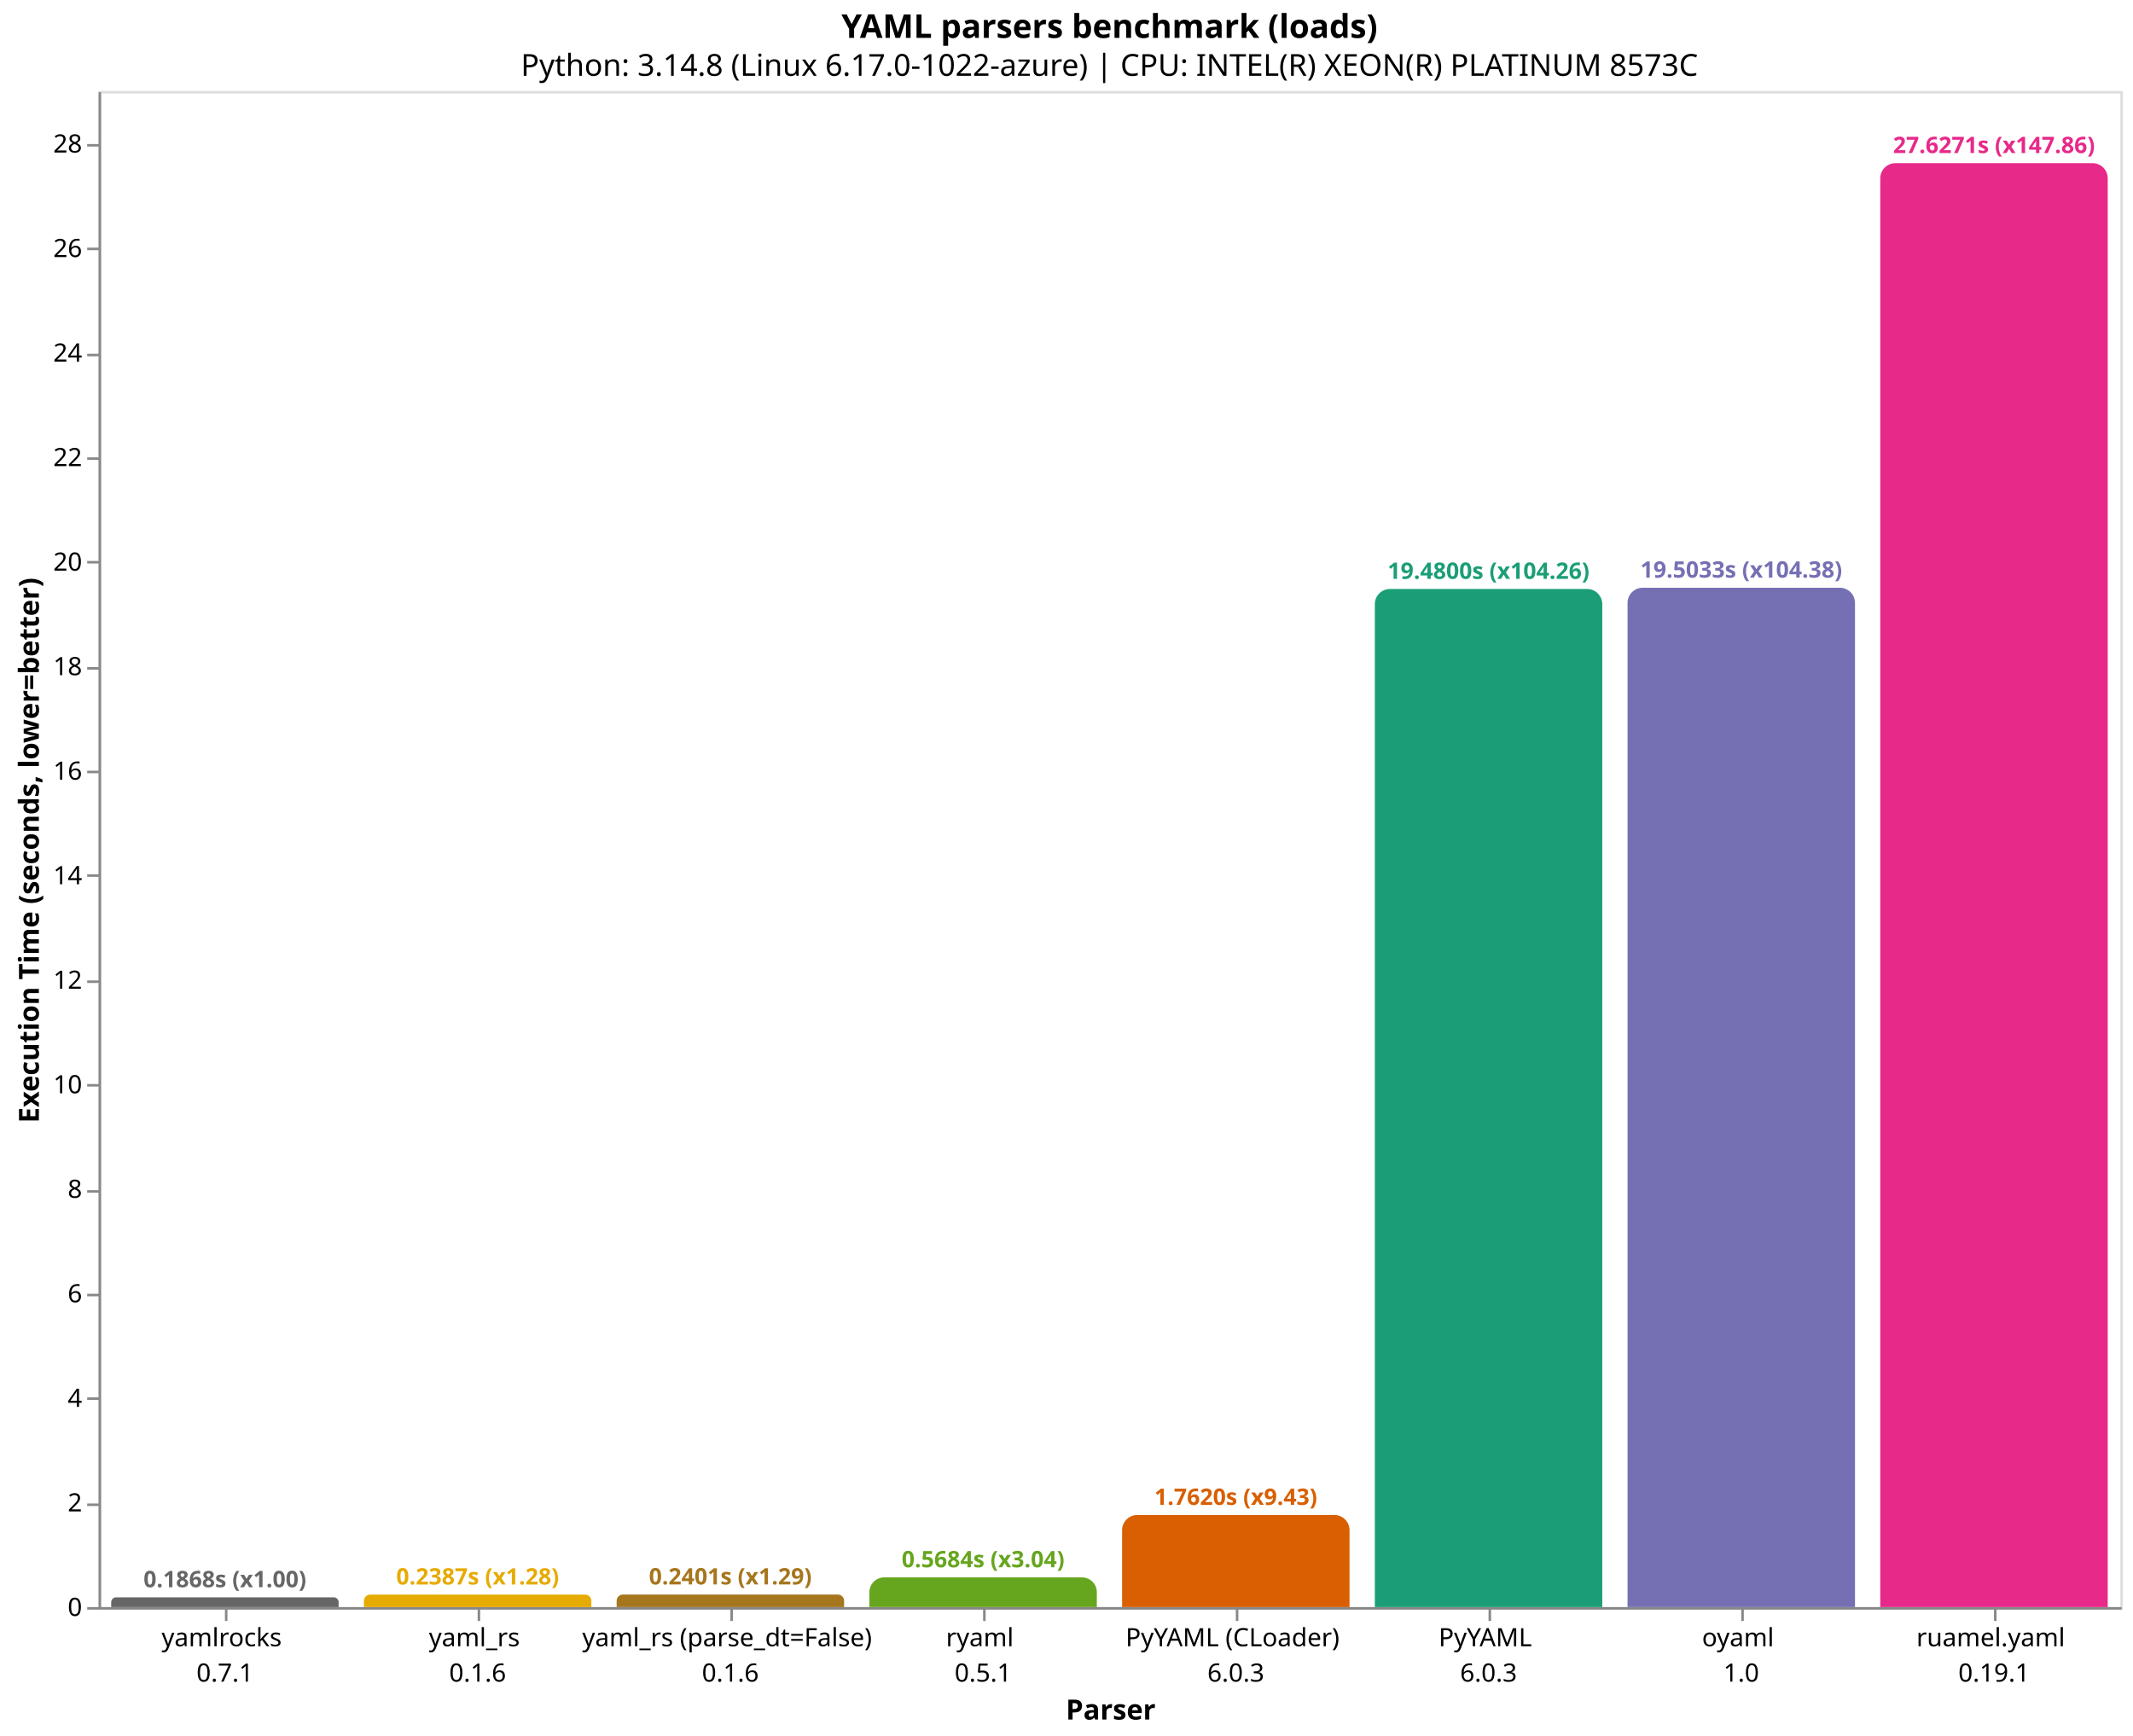
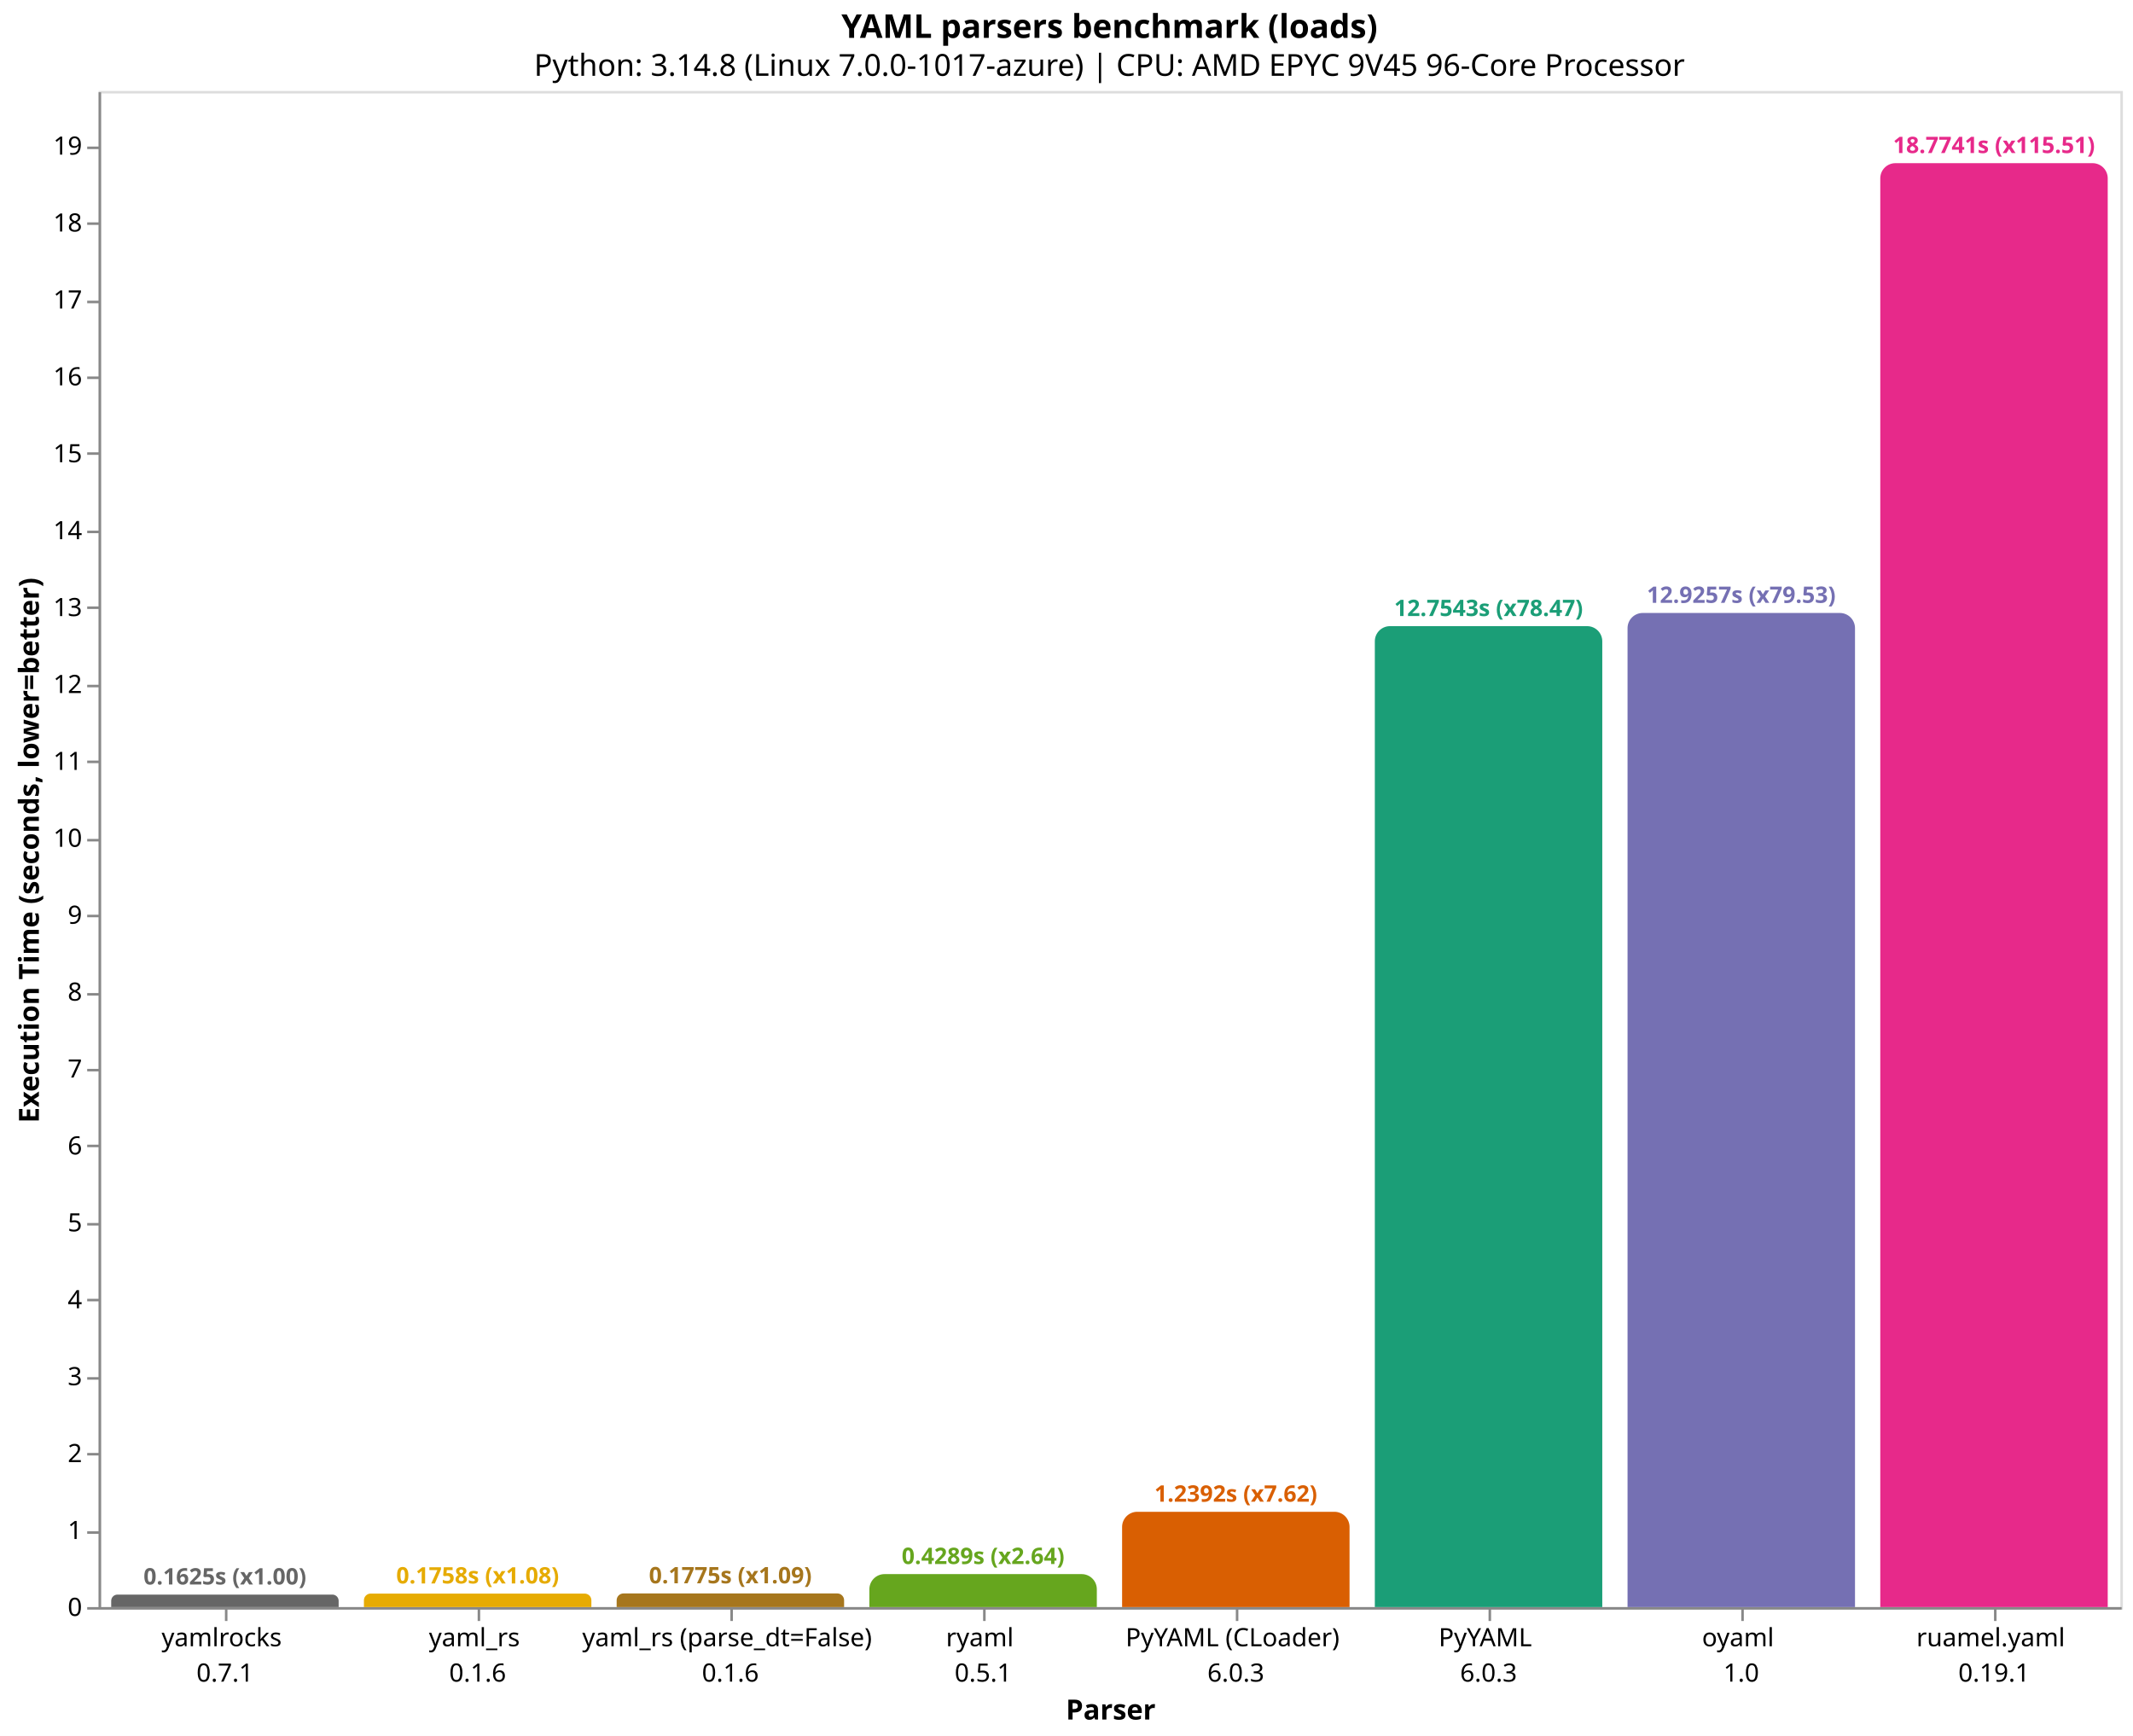
<svg xmlns="http://www.w3.org/2000/svg" version="1.1" class="marks" width="844" height="687" viewBox="0 0 844 687">
  <rect width="844" height="687" fill="white" />
  <g fill="none" stroke-miterlimit="10" transform="translate(39,36)">
    <g class="mark-group role-frame root" role="graphics-object" aria-roledescription="group mark container">
      <g transform="translate(0,0)">
        <path class="background" aria-hidden="true" d="M0.5,0.5h800v600h-800Z" stroke="#ddd" />
        <g>
          <g class="mark-group role-axis" role="graphics-symbol" aria-roledescription="axis" aria-label="X-axis titled 'Parser' for a discrete scale with 8 values: yamlrocks&#10;0.7.1, yaml_rs&#10;0.1.6, yaml_rs (parse_dt=False)&#10;0.1.6, ryaml&#10;0.5.1, PyYAML (CLoader)&#10;6.0.3, ending with ruamel.yaml&#10;0.19.1">
            <g transform="translate(0.5,600.5)">
              <path class="background" aria-hidden="true" d="M0,0h0v0h0Z" pointer-events="none" />
              <g>
                <g class="mark-rule role-axis-tick" pointer-events="none">
                  <line transform="translate(50,0)" x2="0" y2="5" stroke="#888" stroke-width="1" opacity="1" />
                  <line transform="translate(150,0)" x2="0" y2="5" stroke="#888" stroke-width="1" opacity="1" />
                  <line transform="translate(250,0)" x2="0" y2="5" stroke="#888" stroke-width="1" opacity="1" />
                  <line transform="translate(350,0)" x2="0" y2="5" stroke="#888" stroke-width="1" opacity="1" />
                  <line transform="translate(450,0)" x2="0" y2="5" stroke="#888" stroke-width="1" opacity="1" />
                  <line transform="translate(550,0)" x2="0" y2="5" stroke="#888" stroke-width="1" opacity="1" />
                  <line transform="translate(650,0)" x2="0" y2="5" stroke="#888" stroke-width="1" opacity="1" />
                  <line transform="translate(750,0)" x2="0" y2="5" stroke="#888" stroke-width="1" opacity="1" />
                </g>
                <g class="mark-text role-axis-label" pointer-events="none">
                  <text text-anchor="middle" transform="translate(49.5,15)" font-family="sans-serif" font-size="10px" fill="#000" opacity="1">
                    <tspan>yamlrocks</tspan>
                    <tspan x="0" dy="14">0.7.1</tspan>
                  </text>
                  <text text-anchor="middle" transform="translate(149.5,15)" font-family="sans-serif" font-size="10px" fill="#000" opacity="1">
                    <tspan>yaml_rs</tspan>
                    <tspan x="0" dy="14">0.1.6</tspan>
                  </text>
                  <text text-anchor="middle" transform="translate(249.5,15)" font-family="sans-serif" font-size="10px" fill="#000" opacity="1">
                    <tspan>yaml_rs (parse_dt=False)</tspan>
                    <tspan x="0" dy="14">0.1.6</tspan>
                  </text>
                  <text text-anchor="middle" transform="translate(349.5,15)" font-family="sans-serif" font-size="10px" fill="#000" opacity="1">
                    <tspan>ryaml</tspan>
                    <tspan x="0" dy="14">0.5.1</tspan>
                  </text>
                  <text text-anchor="middle" transform="translate(449.5,15)" font-family="sans-serif" font-size="10px" fill="#000" opacity="1">
                    <tspan>PyYAML (CLoader)</tspan>
                    <tspan x="0" dy="14">6.0.3</tspan>
                  </text>
                  <text text-anchor="middle" transform="translate(549.5,15)" font-family="sans-serif" font-size="10px" fill="#000" opacity="1">
                    <tspan>PyYAML</tspan>
                    <tspan x="0" dy="14">6.0.3</tspan>
                  </text>
                  <text text-anchor="middle" transform="translate(649.5,15)" font-family="sans-serif" font-size="10px" fill="#000" opacity="1">
                    <tspan>oyaml</tspan>
                    <tspan x="0" dy="14">1.0</tspan>
                  </text>
                  <text text-anchor="middle" transform="translate(749.5,15)" font-family="sans-serif" font-size="10px" fill="#000" opacity="1">
                    <tspan>ruamel.yaml</tspan>
                    <tspan x="0" dy="14">0.19.1</tspan>
                  </text>
                </g>
                <g class="mark-rule role-axis-domain" pointer-events="none">
                  <line transform="translate(0,0)" x2="800" y2="0" stroke="#888" stroke-width="1" opacity="1" />
                </g>
                <g class="mark-text role-axis-title" pointer-events="none">
                  <text text-anchor="middle" transform="translate(400,44)" font-family="sans-serif" font-size="11px" font-weight="bold" fill="#000" opacity="1">Parser</text>
                </g>
              </g>
              <path class="foreground" aria-hidden="true" d="" pointer-events="none" display="none" />
            </g>
          </g>
-           <g class="mark-group role-axis" role="graphics-symbol" aria-roledescription="axis" aria-label="Y-axis titled 'Execution Time (seconds, lower=better)' for a linear scale with values from 0 to 29">
+           <g class="mark-group role-axis" role="graphics-symbol" aria-roledescription="axis" aria-label="Y-axis titled 'Execution Time (seconds, lower=better)' for a linear scale with values from 0 to 20">
            <g transform="translate(0.5,0.5)">
              <path class="background" aria-hidden="true" d="M0,0h0v0h0Z" pointer-events="none" />
              <g>
                <g class="mark-rule role-axis-tick" pointer-events="none">
                  <line transform="translate(0,600)" x2="-5" y2="0" stroke="#888" stroke-width="1" opacity="1" />
-                   <line transform="translate(0,559)" x2="-5" y2="0" stroke="#888" stroke-width="1" opacity="1" />
-                   <line transform="translate(0,517)" x2="-5" y2="0" stroke="#888" stroke-width="1" opacity="1" />
-                   <line transform="translate(0,476)" x2="-5" y2="0" stroke="#888" stroke-width="1" opacity="1" />
-                   <line transform="translate(0,435)" x2="-5" y2="0" stroke="#888" stroke-width="1" opacity="1" />
-                   <line transform="translate(0,393)" x2="-5" y2="0" stroke="#888" stroke-width="1" opacity="1" />
-                   <line transform="translate(0,352)" x2="-5" y2="0" stroke="#888" stroke-width="1" opacity="1" />
-                   <line transform="translate(0,310)" x2="-5" y2="0" stroke="#888" stroke-width="1" opacity="1" />
-                   <line transform="translate(0,269)" x2="-5" y2="0" stroke="#888" stroke-width="1" opacity="1" />
-                   <line transform="translate(0,228)" x2="-5" y2="0" stroke="#888" stroke-width="1" opacity="1" />
-                   <line transform="translate(0,186)" x2="-5" y2="0" stroke="#888" stroke-width="1" opacity="1" />
-                   <line transform="translate(0,145)" x2="-5" y2="0" stroke="#888" stroke-width="1" opacity="1" />
-                   <line transform="translate(0,104)" x2="-5" y2="0" stroke="#888" stroke-width="1" opacity="1" />
-                   <line transform="translate(0,62)" x2="-5" y2="0" stroke="#888" stroke-width="1" opacity="1" />
-                   <line transform="translate(0,21)" x2="-5" y2="0" stroke="#888" stroke-width="1" opacity="1" />
+                   <line transform="translate(0,570)" x2="-5" y2="0" stroke="#888" stroke-width="1" opacity="1" />
+                   <line transform="translate(0,539)" x2="-5" y2="0" stroke="#888" stroke-width="1" opacity="1" />
+                   <line transform="translate(0,509)" x2="-5" y2="0" stroke="#888" stroke-width="1" opacity="1" />
+                   <line transform="translate(0,478)" x2="-5" y2="0" stroke="#888" stroke-width="1" opacity="1" />
+                   <line transform="translate(0,448)" x2="-5" y2="0" stroke="#888" stroke-width="1" opacity="1" />
+                   <line transform="translate(0,417)" x2="-5" y2="0" stroke="#888" stroke-width="1" opacity="1" />
+                   <line transform="translate(0,387)" x2="-5" y2="0" stroke="#888" stroke-width="1" opacity="1" />
+                   <line transform="translate(0,357)" x2="-5" y2="0" stroke="#888" stroke-width="1" opacity="1" />
+                   <line transform="translate(0,326)" x2="-5" y2="0" stroke="#888" stroke-width="1" opacity="1" />
+                   <line transform="translate(0,296)" x2="-5" y2="0" stroke="#888" stroke-width="1" opacity="1" />
+                   <line transform="translate(0,265)" x2="-5" y2="0" stroke="#888" stroke-width="1" opacity="1" />
+                   <line transform="translate(0,235)" x2="-5" y2="0" stroke="#888" stroke-width="1" opacity="1" />
+                   <line transform="translate(0,204)" x2="-5" y2="0" stroke="#888" stroke-width="1" opacity="1" />
+                   <line transform="translate(0,174)" x2="-5" y2="0" stroke="#888" stroke-width="1" opacity="1" />
+                   <line transform="translate(0,143)" x2="-5" y2="0" stroke="#888" stroke-width="1" opacity="1" />
+                   <line transform="translate(0,113)" x2="-5" y2="0" stroke="#888" stroke-width="1" opacity="1" />
+                   <line transform="translate(0,83)" x2="-5" y2="0" stroke="#888" stroke-width="1" opacity="1" />
+                   <line transform="translate(0,52)" x2="-5" y2="0" stroke="#888" stroke-width="1" opacity="1" />
+                   <line transform="translate(0,22)" x2="-5" y2="0" stroke="#888" stroke-width="1" opacity="1" />
                </g>
                <g class="mark-text role-axis-label" pointer-events="none">
                  <text text-anchor="end" transform="translate(-7,603)" font-family="sans-serif" font-size="10px" fill="#000" opacity="1">0</text>
-                   <text text-anchor="end" transform="translate(-7,561.6327)" font-family="sans-serif" font-size="10px" fill="#000" opacity="1">2</text>
-                   <text text-anchor="end" transform="translate(-7,520.2655)" font-family="sans-serif" font-size="10px" fill="#000" opacity="1">4</text>
-                   <text text-anchor="end" transform="translate(-7,478.8982)" font-family="sans-serif" font-size="10px" fill="#000" opacity="1">6</text>
-                   <text text-anchor="end" transform="translate(-7,437.531)" font-family="sans-serif" font-size="10px" fill="#000" opacity="1">8</text>
-                   <text text-anchor="end" transform="translate(-7,396.1637)" font-family="sans-serif" font-size="10px" fill="#000" opacity="1">10</text>
-                   <text text-anchor="end" transform="translate(-7,354.7965)" font-family="sans-serif" font-size="10px" fill="#000" opacity="1">12</text>
-                   <text text-anchor="end" transform="translate(-7,313.4292)" font-family="sans-serif" font-size="10px" fill="#000" opacity="1">14</text>
-                   <text text-anchor="end" transform="translate(-7,272.0619)" font-family="sans-serif" font-size="10px" fill="#000" opacity="1">16</text>
-                   <text text-anchor="end" transform="translate(-7,230.6947)" font-family="sans-serif" font-size="10px" fill="#000" opacity="1">18</text>
-                   <text text-anchor="end" transform="translate(-7,189.3274)" font-family="sans-serif" font-size="10px" fill="#000" opacity="1">20</text>
-                   <text text-anchor="end" transform="translate(-7,147.9602)" font-family="sans-serif" font-size="10px" fill="#000" opacity="1">22</text>
-                   <text text-anchor="end" transform="translate(-7,106.5929)" font-family="sans-serif" font-size="10px" fill="#000" opacity="1">24</text>
-                   <text text-anchor="end" transform="translate(-7,65.22566)" font-family="sans-serif" font-size="10px" fill="#000" opacity="1">26</text>
-                   <text text-anchor="end" transform="translate(-7,23.8584)" font-family="sans-serif" font-size="10px" fill="#000" opacity="1">28</text>
+                   <text text-anchor="end" transform="translate(-7,572.563)" font-family="sans-serif" font-size="10px" fill="#000" opacity="1">1</text>
+                   <text text-anchor="end" transform="translate(-7,542.1259)" font-family="sans-serif" font-size="10px" fill="#000" opacity="1">2</text>
+                   <text text-anchor="end" transform="translate(-7,511.6889)" font-family="sans-serif" font-size="10px" fill="#000" opacity="1">3</text>
+                   <text text-anchor="end" transform="translate(-7,481.2518)" font-family="sans-serif" font-size="10px" fill="#000" opacity="1">4</text>
+                   <text text-anchor="end" transform="translate(-7,450.8148)" font-family="sans-serif" font-size="10px" fill="#000" opacity="1">5</text>
+                   <text text-anchor="end" transform="translate(-7,420.3777)" font-family="sans-serif" font-size="10px" fill="#000" opacity="1">6</text>
+                   <text text-anchor="end" transform="translate(-7,389.9407)" font-family="sans-serif" font-size="10px" fill="#000" opacity="1">7</text>
+                   <text text-anchor="end" transform="translate(-7,359.5037)" font-family="sans-serif" font-size="10px" fill="#000" opacity="1">8</text>
+                   <text text-anchor="end" transform="translate(-7,329.0666)" font-family="sans-serif" font-size="10px" fill="#000" opacity="1">9</text>
+                   <text text-anchor="end" transform="translate(-7,298.6296)" font-family="sans-serif" font-size="10px" fill="#000" opacity="1">10</text>
+                   <text text-anchor="end" transform="translate(-7,268.1925)" font-family="sans-serif" font-size="10px" fill="#000" opacity="1">11</text>
+                   <text text-anchor="end" transform="translate(-7,237.7555)" font-family="sans-serif" font-size="10px" fill="#000" opacity="1">12</text>
+                   <text text-anchor="end" transform="translate(-7,207.3185)" font-family="sans-serif" font-size="10px" fill="#000" opacity="1">13</text>
+                   <text text-anchor="end" transform="translate(-7,176.8814)" font-family="sans-serif" font-size="10px" fill="#000" opacity="1">14</text>
+                   <text text-anchor="end" transform="translate(-7,146.4444)" font-family="sans-serif" font-size="10px" fill="#000" opacity="1">15</text>
+                   <text text-anchor="end" transform="translate(-7,116.0073)" font-family="sans-serif" font-size="10px" fill="#000" opacity="1">16</text>
+                   <text text-anchor="end" transform="translate(-7,85.57029)" font-family="sans-serif" font-size="10px" fill="#000" opacity="1">17</text>
+                   <text text-anchor="end" transform="translate(-7,55.13325)" font-family="sans-serif" font-size="10px" fill="#000" opacity="1">18</text>
+                   <text text-anchor="end" transform="translate(-7,24.69621)" font-family="sans-serif" font-size="10px" fill="#000" opacity="1">19</text>
                </g>
                <g class="mark-rule role-axis-domain" pointer-events="none">
                  <line transform="translate(0,600)" x2="0" y2="-600" stroke="#888" stroke-width="1" opacity="1" />
                </g>
                <g class="mark-text role-axis-title" pointer-events="none">
                  <text text-anchor="middle" transform="translate(-22.12305,300) rotate(-90) translate(0,-2)" font-family="sans-serif" font-size="11px" font-weight="bold" fill="#000" opacity="1">Execution Time (seconds, lower=better)</text>
                </g>
              </g>
              <path class="foreground" aria-hidden="true" d="" pointer-events="none" display="none" />
            </g>
          </g>
          <g class="mark-group role-scope" role="graphics-object" aria-roledescription="group mark container">
-             <g transform="translate(5,596.1353)">
-               <path class="background" aria-hidden="true" d="M1.932,0L88.068,0C89.134,0,90,0.866,90,1.932L90,3.865C90,3.865,90,3.865,90,3.865L0,3.865C0,3.865,0,3.865,0,3.865L0,1.932C0,0.866,0.866,0,1.932,0Z" />
+             <g transform="translate(5,595.0531)">
+               <path class="background" aria-hidden="true" d="M2.473,0L87.527,0C88.892,0,90,1.108,90,2.473L90,4.947C90,4.947,90,4.947,90,4.947L0,4.947C0,4.947,0,4.947,0,4.947L0,2.473C0,1.108,1.108,0,2.473,0Z" />
              <g clip-path="url(#clip1)">
                <g class="mark-group role-scope" role="graphics-object" aria-roledescription="group mark container">
-                   <g transform="translate(0,-596.1353)">
-                     <path class="background" aria-hidden="true" d="M0,0h90v0h-90Z" />
-                     <g>
-                       <g class="mark-rect role-mark layer_0_marks" role="graphics-object" aria-roledescription="rect mark container">
-                         <path aria-label="Parser: yamlrocks&#10;0.7.1; Execution Time (seconds, lower=better): 0.186846879333; parser: yamlrocks; Execution Time (s): 0.1868; Slowdown: 1.00" role="graphics-symbol" aria-roledescription="bar" d="M0,596.135h90v3.865h-90Z" fill="#666666" />
-                       </g>
-                     </g>
-                     <path class="foreground" aria-hidden="true" d="" display="none" />
-                   </g>
-                 </g>
-               </g>
-               <path class="foreground" aria-hidden="true" d="" display="none" />
-             </g>
-             <g transform="translate(105,595.0635)">
-               <path class="background" aria-hidden="true" d="M2.468,0L87.532,0C88.894,0,90,1.106,90,2.468L90,4.936C90,4.936,90,4.936,90,4.936L0,4.936C0,4.936,0,4.936,0,4.936L0,2.468C0,1.106,1.106,0,2.468,0Z" />
+                   <g transform="translate(0,-595.0531)">
+                     <path class="background" aria-hidden="true" d="M0,0h90v0h-90Z" />
+                     <g>
+                       <g class="mark-rect role-mark layer_0_marks" role="graphics-object" aria-roledescription="rect mark container">
+                         <path aria-label="Parser: yamlrocks&#10;0.7.1; Execution Time (seconds, lower=better): 0.162529477; parser: yamlrocks; Execution Time (s): 0.1625; Slowdown: 1.00" role="graphics-symbol" aria-roledescription="bar" d="M0,595.053h90v4.947h-90Z" fill="#666666" />
+                       </g>
+                     </g>
+                     <path class="foreground" aria-hidden="true" d="" display="none" />
+                   </g>
+                 </g>
+               </g>
+               <path class="foreground" aria-hidden="true" d="" display="none" />
+             </g>
+             <g transform="translate(105,594.6498)">
+               <path class="background" aria-hidden="true" d="M2.675,0L87.325,0C88.801,0,90,1.199,90,2.675L90,5.35C90,5.35,90,5.35,90,5.35L0,5.35C0,5.35,0,5.35,0,5.35L0,2.675C0,1.199,1.199,0,2.675,0Z" />
              <g clip-path="url(#clip2)">
                <g class="mark-group role-scope" role="graphics-object" aria-roledescription="group mark container">
-                   <g transform="translate(0,-595.0635)">
-                     <path class="background" aria-hidden="true" d="M0,0h90v0h-90Z" />
-                     <g>
-                       <g class="mark-rect role-mark layer_0_marks" role="graphics-object" aria-roledescription="rect mark container">
-                         <path aria-label="Parser: yaml_rs&#10;0.1.6; Execution Time (seconds, lower=better): 0.238665906667; parser: yaml_rs; Execution Time (s): 0.2387; Slowdown: 1.28" role="graphics-symbol" aria-roledescription="bar" d="M0,595.064h90v4.936h-90Z" fill="#e6ab02" />
-                       </g>
-                     </g>
-                     <path class="foreground" aria-hidden="true" d="" display="none" />
-                   </g>
-                 </g>
-               </g>
-               <path class="foreground" aria-hidden="true" d="" display="none" />
-             </g>
-             <g transform="translate(205,595.0334)">
-               <path class="background" aria-hidden="true" d="M2.483,0L87.517,0C88.887,0,90,1.113,90,2.483L90,4.967C90,4.967,90,4.967,90,4.967L0,4.967C0,4.967,0,4.967,0,4.967L0,2.483C0,1.113,1.113,0,2.483,0Z" />
+                   <g transform="translate(0,-594.6498)">
+                     <path class="background" aria-hidden="true" d="M0,0h90v0h-90Z" />
+                     <g>
+                       <g class="mark-rect role-mark layer_0_marks" role="graphics-object" aria-roledescription="rect mark container">
+                         <path aria-label="Parser: yaml_rs&#10;0.1.6; Execution Time (seconds, lower=better): 0.175778977667; parser: yaml_rs; Execution Time (s): 0.1758; Slowdown: 1.08" role="graphics-symbol" aria-roledescription="bar" d="M0,594.65h90v5.35h-90Z" fill="#e6ab02" />
+                       </g>
+                     </g>
+                     <path class="foreground" aria-hidden="true" d="" display="none" />
+                   </g>
+                 </g>
+               </g>
+               <path class="foreground" aria-hidden="true" d="" display="none" />
+             </g>
+             <g transform="translate(205,594.5966)">
+               <path class="background" aria-hidden="true" d="M2.702,0L87.298,0C88.789,0,90,1.211,90,2.702L90,5.403C90,5.403,90,5.403,90,5.403L0,5.403C0,5.403,0,5.403,0,5.403L0,2.702C0,1.211,1.211,0,2.702,0Z" />
              <g clip-path="url(#clip3)">
                <g class="mark-group role-scope" role="graphics-object" aria-roledescription="group mark container">
-                   <g transform="translate(0,-595.0334)">
-                     <path class="background" aria-hidden="true" d="M0,0h90v0h-90Z" />
-                     <g>
-                       <g class="mark-rect role-mark layer_0_marks" role="graphics-object" aria-roledescription="rect mark container">
-                         <path aria-label="Parser: yaml_rs (parse_dt=False)&#10;0.1.6; Execution Time (seconds, lower=better): 0.240120999667; parser: yaml_rs (parse_dt=False); Execution Time (s): 0.2401; Slowdown: 1.29" role="graphics-symbol" aria-roledescription="bar" d="M0,595.033h90v4.967h-90Z" fill="#a6761d" />
-                       </g>
-                     </g>
-                     <path class="foreground" aria-hidden="true" d="" display="none" />
-                   </g>
-                 </g>
-               </g>
-               <path class="foreground" aria-hidden="true" d="" display="none" />
-             </g>
-             <g transform="translate(305,588.2432)">
-               <path class="background" aria-hidden="true" d="M5.878,0L84.122,0C87.366,0,90,2.634,90,5.878L90,11.757C90,11.757,90,11.757,90,11.757L0,11.757C0,11.757,0,11.757,0,11.757L0,5.878C0,2.634,2.634,0,5.878,0Z" />
+                   <g transform="translate(0,-594.5966)">
+                     <path class="background" aria-hidden="true" d="M0,0h90v0h-90Z" />
+                     <g>
+                       <g class="mark-rect role-mark layer_0_marks" role="graphics-object" aria-roledescription="rect mark container">
+                         <path aria-label="Parser: yaml_rs (parse_dt=False)&#10;0.1.6; Execution Time (seconds, lower=better): 0.177525562333; parser: yaml_rs (parse_dt=False); Execution Time (s): 0.1775; Slowdown: 1.09" role="graphics-symbol" aria-roledescription="bar" d="M0,594.597h90v5.403h-90Z" fill="#a6761d" />
+                       </g>
+                     </g>
+                     <path class="foreground" aria-hidden="true" d="" display="none" />
+                   </g>
+                 </g>
+               </g>
+               <path class="foreground" aria-hidden="true" d="" display="none" />
+             </g>
+             <g transform="translate(305,586.947)">
+               <path class="background" aria-hidden="true" d="M6,0L84,0C87.311,0,90,2.689,90,6L90,13.053C90,13.053,90,13.053,90,13.053L0,13.053C0,13.053,0,13.053,0,13.053L0,6C0,2.689,2.689,0,6,0Z" />
              <g clip-path="url(#clip4)">
                <g class="mark-group role-scope" role="graphics-object" aria-roledescription="group mark container">
-                   <g transform="translate(0,-588.2432)">
-                     <path class="background" aria-hidden="true" d="M0,0h90v0h-90Z" />
-                     <g>
-                       <g class="mark-rect role-mark layer_0_marks" role="graphics-object" aria-roledescription="rect mark container">
-                         <path aria-label="Parser: ryaml&#10;0.5.1; Execution Time (seconds, lower=better): 0.568410981; parser: ryaml; Execution Time (s): 0.5684; Slowdown: 3.04" role="graphics-symbol" aria-roledescription="bar" d="M0,588.243h90v11.757h-90Z" fill="#66a61e" />
-                       </g>
-                     </g>
-                     <path class="foreground" aria-hidden="true" d="" display="none" />
-                   </g>
-                 </g>
-               </g>
-               <path class="foreground" aria-hidden="true" d="" display="none" />
-             </g>
-             <g transform="translate(405,563.5562)">
-               <path class="background" aria-hidden="true" d="M6,0L84,0C87.311,0,90,2.689,90,6L90,36.444C90,36.444,90,36.444,90,36.444L0,36.444C0,36.444,0,36.444,0,36.444L0,6C0,2.689,2.689,0,6,0Z" />
+                   <g transform="translate(0,-586.947)">
+                     <path class="background" aria-hidden="true" d="M0,0h90v0h-90Z" />
+                     <g>
+                       <g class="mark-rect role-mark layer_0_marks" role="graphics-object" aria-roledescription="rect mark container">
+                         <path aria-label="Parser: ryaml&#10;0.5.1; Execution Time (seconds, lower=better): 0.428851367333; parser: ryaml; Execution Time (s): 0.4289; Slowdown: 2.64" role="graphics-symbol" aria-roledescription="bar" d="M0,586.947h90v13.053h-90Z" fill="#66a61e" />
+                       </g>
+                     </g>
+                     <path class="foreground" aria-hidden="true" d="" display="none" />
+                   </g>
+                 </g>
+               </g>
+               <path class="foreground" aria-hidden="true" d="" display="none" />
+             </g>
+             <g transform="translate(405,562.2838)">
+               <path class="background" aria-hidden="true" d="M6,0L84,0C87.311,0,90,2.689,90,6L90,37.716C90,37.716,90,37.716,90,37.716L0,37.716C0,37.716,0,37.716,0,37.716L0,6C0,2.689,2.689,0,6,0Z" />
              <g clip-path="url(#clip5)">
                <g class="mark-group role-scope" role="graphics-object" aria-roledescription="group mark container">
-                   <g transform="translate(0,-563.5562)">
-                     <path class="background" aria-hidden="true" d="M0,0h90v0h-90Z" />
-                     <g>
-                       <g class="mark-rect role-mark layer_0_marks" role="graphics-object" aria-roledescription="rect mark container">
-                         <path aria-label="Parser: PyYAML (CLoader)&#10;6.0.3; Execution Time (seconds, lower=better): 1.76196166933; parser: PyYAML (CLoader); Execution Time (s): 1.7620; Slowdown: 9.43" role="graphics-symbol" aria-roledescription="bar" d="M0,563.556h90v36.444h-90Z" fill="#d95f02" />
-                       </g>
-                     </g>
-                     <path class="foreground" aria-hidden="true" d="" display="none" />
-                   </g>
-                 </g>
-               </g>
-               <path class="foreground" aria-hidden="true" d="" display="none" />
-             </g>
-             <g transform="translate(505,197.0836)">
-               <path class="background" aria-hidden="true" d="M6,0L84,0C87.311,0,90,2.689,90,6L90,402.916C90,402.916,90,402.916,90,402.916L0,402.916C0,402.916,0,402.916,0,402.916L0,6C0,2.689,2.689,0,6,0Z" />
+                   <g transform="translate(0,-562.2838)">
+                     <path class="background" aria-hidden="true" d="M0,0h90v0h-90Z" />
+                     <g>
+                       <g class="mark-rect role-mark layer_0_marks" role="graphics-object" aria-roledescription="rect mark container">
+                         <path aria-label="Parser: PyYAML (CLoader)&#10;6.0.3; Execution Time (seconds, lower=better): 1.239155598; parser: PyYAML (CLoader); Execution Time (s): 1.2392; Slowdown: 7.62" role="graphics-symbol" aria-roledescription="bar" d="M0,562.284h90v37.716h-90Z" fill="#d95f02" />
+                       </g>
+                     </g>
+                     <path class="foreground" aria-hidden="true" d="" display="none" />
+                   </g>
+                 </g>
+               </g>
+               <path class="foreground" aria-hidden="true" d="" display="none" />
+             </g>
+             <g transform="translate(505,211.7955)">
+               <path class="background" aria-hidden="true" d="M6,0L84,0C87.311,0,90,2.689,90,6L90,388.205C90,388.205,90,388.205,90,388.205L0,388.205C0,388.205,0,388.205,0,388.205L0,6C0,2.689,2.689,0,6,0Z" />
              <g clip-path="url(#clip6)">
                <g class="mark-group role-scope" role="graphics-object" aria-roledescription="group mark container">
-                   <g transform="translate(0,-197.0836)">
-                     <path class="background" aria-hidden="true" d="M0,0h90v0h-90Z" />
-                     <g>
-                       <g class="mark-rect role-mark layer_0_marks" role="graphics-object" aria-roledescription="rect mark container">
-                         <path aria-label="Parser: PyYAML&#10;6.0.3; Execution Time (seconds, lower=better): 19.4799662523; parser: PyYAML; Execution Time (s): 19.4800; Slowdown: 104.26" role="graphics-symbol" aria-roledescription="bar" d="M0,197.084h90v402.916h-90Z" fill="#1b9e77" />
-                       </g>
-                     </g>
-                     <path class="foreground" aria-hidden="true" d="" display="none" />
-                   </g>
-                 </g>
-               </g>
-               <path class="foreground" aria-hidden="true" d="" display="none" />
-             </g>
-             <g transform="translate(605,196.6)">
-               <path class="background" aria-hidden="true" d="M6,0L84,0C87.311,0,90,2.689,90,6L90,403.4C90,403.4,90,403.4,90,403.4L0,403.4C0,403.4,0,403.4,0,403.4L0,6C0,2.689,2.689,0,6,0Z" />
+                   <g transform="translate(0,-211.7955)">
+                     <path class="background" aria-hidden="true" d="M0,0h90v0h-90Z" />
+                     <g>
+                       <g class="mark-rect role-mark layer_0_marks" role="graphics-object" aria-roledescription="rect mark container">
+                         <path aria-label="Parser: PyYAML&#10;6.0.3; Execution Time (seconds, lower=better): 12.754344526; parser: PyYAML; Execution Time (s): 12.7543; Slowdown: 78.47" role="graphics-symbol" aria-roledescription="bar" d="M0,211.795h90v388.205h-90Z" fill="#1b9e77" />
+                       </g>
+                     </g>
+                     <path class="foreground" aria-hidden="true" d="" display="none" />
+                   </g>
+                 </g>
+               </g>
+               <path class="foreground" aria-hidden="true" d="" display="none" />
+             </g>
+             <g transform="translate(605,206.5809)">
+               <path class="background" aria-hidden="true" d="M6,0L84,0C87.311,0,90,2.689,90,6L90,393.419C90,393.419,90,393.419,90,393.419L0,393.419C0,393.419,0,393.419,0,393.419L0,6C0,2.689,2.689,0,6,0Z" />
              <g clip-path="url(#clip7)">
                <g class="mark-group role-scope" role="graphics-object" aria-roledescription="group mark container">
-                   <g transform="translate(0,-196.6)">
-                     <path class="background" aria-hidden="true" d="M0,0h90v0h-90Z" />
-                     <g>
-                       <g class="mark-rect role-mark layer_0_marks" role="graphics-object" aria-roledescription="rect mark container">
-                         <path aria-label="Parser: oyaml&#10;1.0; Execution Time (seconds, lower=better): 19.503349767; parser: oyaml; Execution Time (s): 19.5033; Slowdown: 104.38" role="graphics-symbol" aria-roledescription="bar" d="M0,196.6h90v403.4h-90Z" fill="#7570b3" />
+                   <g transform="translate(0,-206.5809)">
+                     <path class="background" aria-hidden="true" d="M0,0h90v0h-90Z" />
+                     <g>
+                       <g class="mark-rect role-mark layer_0_marks" role="graphics-object" aria-roledescription="rect mark container">
+                         <path aria-label="Parser: oyaml&#10;1.0; Execution Time (seconds, lower=better): 12.9256677287; parser: oyaml; Execution Time (s): 12.9257; Slowdown: 79.53" role="graphics-symbol" aria-roledescription="bar" d="M0,206.581h90v393.419h-90Z" fill="#7570b3" />
                      </g>
                    </g>
                    <path class="foreground" aria-hidden="true" d="" display="none" />
                  </g>
                </g>
              </g>
              <path class="foreground" aria-hidden="true" d="" display="none" />
            </g>
            <g transform="translate(705,28.57143)">
              <path class="background" aria-hidden="true" d="M6,0L84,0C87.311,0,90,2.689,90,6L90,571.429C90,571.429,90,571.429,90,571.429L0,571.429C0,571.429,0,571.429,0,571.429L0,6C0,2.689,2.689,0,6,0Z" />
              <g clip-path="url(#clip8)">
                <g class="mark-group role-scope" role="graphics-object" aria-roledescription="group mark container">
                  <g transform="translate(0,-28.57143)">
                    <path class="background" aria-hidden="true" d="M0,0h90v0h-90Z" />
                    <g>
                      <g class="mark-rect role-mark layer_0_marks" role="graphics-object" aria-roledescription="rect mark container">
-                         <path aria-label="Parser: ruamel.yaml&#10;0.19.1; Execution Time (seconds, lower=better): 27.627095144; parser: ruamel.yaml; Execution Time (s): 27.6271; Slowdown: 147.86" role="graphics-symbol" aria-roledescription="bar" d="M0,28.571h90v571.429h-90Z" fill="#e7298a" />
+                         <path aria-label="Parser: ruamel.yaml&#10;0.19.1; Execution Time (seconds, lower=better): 18.7741165807; parser: ruamel.yaml; Execution Time (s): 18.7741; Slowdown: 115.51" role="graphics-symbol" aria-roledescription="bar" d="M0,28.571h90v571.429h-90Z" fill="#e7298a" />
                      </g>
                    </g>
                    <path class="foreground" aria-hidden="true" d="" display="none" />
                  </g>
                </g>
              </g>
              <path class="foreground" aria-hidden="true" d="" display="none" />
            </g>
          </g>
          <g class="mark-text role-mark layer_1_marks" role="graphics-object" aria-roledescription="text mark container">
-             <text aria-label="Parser: yamlrocks&#10;0.7.1; Execution Time (seconds, lower=better): 0.186846879333; parser: yamlrocks; label: 0.1868s (x1.00); Execution Time (s): 0.1868; Slowdown: 1.00" role="graphics-symbol" aria-roledescription="text mark" text-anchor="middle" transform="translate(50,592.1353)" font-family="sans-serif" font-size="9px" font-weight="bold" fill="#666666">0.1868s (x1.00)</text>
-             <text aria-label="Parser: yaml_rs&#10;0.1.6; Execution Time (seconds, lower=better): 0.238665906667; parser: yaml_rs; label: 0.2387s (x1.28); Execution Time (s): 0.2387; Slowdown: 1.28" role="graphics-symbol" aria-roledescription="text mark" text-anchor="middle" transform="translate(150,591.0635)" font-family="sans-serif" font-size="9px" font-weight="bold" fill="#e6ab02">0.2387s (x1.28)</text>
-             <text aria-label="Parser: yaml_rs (parse_dt=False)&#10;0.1.6; Execution Time (seconds, lower=better): 0.240120999667; parser: yaml_rs (parse_dt=False); label: 0.2401s (x1.29); Execution Time (s): 0.2401; Slowdown: 1.29" role="graphics-symbol" aria-roledescription="text mark" text-anchor="middle" transform="translate(250,591.0334)" font-family="sans-serif" font-size="9px" font-weight="bold" fill="#a6761d">0.2401s (x1.29)</text>
-             <text aria-label="Parser: ryaml&#10;0.5.1; Execution Time (seconds, lower=better): 0.568410981; parser: ryaml; label: 0.5684s (x3.04); Execution Time (s): 0.5684; Slowdown: 3.04" role="graphics-symbol" aria-roledescription="text mark" text-anchor="middle" transform="translate(350,584.2432)" font-family="sans-serif" font-size="9px" font-weight="bold" fill="#66a61e">0.5684s (x3.04)</text>
-             <text aria-label="Parser: PyYAML (CLoader)&#10;6.0.3; Execution Time (seconds, lower=better): 1.76196166933; parser: PyYAML (CLoader); label: 1.7620s (x9.43); Execution Time (s): 1.7620; Slowdown: 9.43" role="graphics-symbol" aria-roledescription="text mark" text-anchor="middle" transform="translate(450,559.5562)" font-family="sans-serif" font-size="9px" font-weight="bold" fill="#d95f02">1.7620s (x9.43)</text>
-             <text aria-label="Parser: PyYAML&#10;6.0.3; Execution Time (seconds, lower=better): 19.4799662523; parser: PyYAML; label: 19.4800s (x104.26); Execution Time (s): 19.4800; Slowdown: 104.26" role="graphics-symbol" aria-roledescription="text mark" text-anchor="middle" transform="translate(550,193.0836)" font-family="sans-serif" font-size="9px" font-weight="bold" fill="#1b9e77">19.4800s (x104.26)</text>
-             <text aria-label="Parser: oyaml&#10;1.0; Execution Time (seconds, lower=better): 19.503349767; parser: oyaml; label: 19.5033s (x104.38); Execution Time (s): 19.5033; Slowdown: 104.38" role="graphics-symbol" aria-roledescription="text mark" text-anchor="middle" transform="translate(650,192.6)" font-family="sans-serif" font-size="9px" font-weight="bold" fill="#7570b3">19.5033s (x104.38)</text>
-             <text aria-label="Parser: ruamel.yaml&#10;0.19.1; Execution Time (seconds, lower=better): 27.627095144; parser: ruamel.yaml; label: 27.6271s (x147.86); Execution Time (s): 27.6271; Slowdown: 147.86" role="graphics-symbol" aria-roledescription="text mark" text-anchor="middle" transform="translate(750,24.57143)" font-family="sans-serif" font-size="9px" font-weight="bold" fill="#e7298a">27.6271s (x147.86)</text>
+             <text aria-label="Parser: yamlrocks&#10;0.7.1; Execution Time (seconds, lower=better): 0.162529477; parser: yamlrocks; label: 0.1625s (x1.00); Execution Time (s): 0.1625; Slowdown: 1.00" role="graphics-symbol" aria-roledescription="text mark" text-anchor="middle" transform="translate(50,591.0531)" font-family="sans-serif" font-size="9px" font-weight="bold" fill="#666666">0.1625s (x1.00)</text>
+             <text aria-label="Parser: yaml_rs&#10;0.1.6; Execution Time (seconds, lower=better): 0.175778977667; parser: yaml_rs; label: 0.1758s (x1.08); Execution Time (s): 0.1758; Slowdown: 1.08" role="graphics-symbol" aria-roledescription="text mark" text-anchor="middle" transform="translate(150,590.6498)" font-family="sans-serif" font-size="9px" font-weight="bold" fill="#e6ab02">0.1758s (x1.08)</text>
+             <text aria-label="Parser: yaml_rs (parse_dt=False)&#10;0.1.6; Execution Time (seconds, lower=better): 0.177525562333; parser: yaml_rs (parse_dt=False); label: 0.1775s (x1.09); Execution Time (s): 0.1775; Slowdown: 1.09" role="graphics-symbol" aria-roledescription="text mark" text-anchor="middle" transform="translate(250,590.5966)" font-family="sans-serif" font-size="9px" font-weight="bold" fill="#a6761d">0.1775s (x1.09)</text>
+             <text aria-label="Parser: ryaml&#10;0.5.1; Execution Time (seconds, lower=better): 0.428851367333; parser: ryaml; label: 0.4289s (x2.64); Execution Time (s): 0.4289; Slowdown: 2.64" role="graphics-symbol" aria-roledescription="text mark" text-anchor="middle" transform="translate(350,582.947)" font-family="sans-serif" font-size="9px" font-weight="bold" fill="#66a61e">0.4289s (x2.64)</text>
+             <text aria-label="Parser: PyYAML (CLoader)&#10;6.0.3; Execution Time (seconds, lower=better): 1.239155598; parser: PyYAML (CLoader); label: 1.2392s (x7.62); Execution Time (s): 1.2392; Slowdown: 7.62" role="graphics-symbol" aria-roledescription="text mark" text-anchor="middle" transform="translate(450,558.2838)" font-family="sans-serif" font-size="9px" font-weight="bold" fill="#d95f02">1.2392s (x7.62)</text>
+             <text aria-label="Parser: PyYAML&#10;6.0.3; Execution Time (seconds, lower=better): 12.754344526; parser: PyYAML; label: 12.7543s (x78.47); Execution Time (s): 12.7543; Slowdown: 78.47" role="graphics-symbol" aria-roledescription="text mark" text-anchor="middle" transform="translate(550,207.7955)" font-family="sans-serif" font-size="9px" font-weight="bold" fill="#1b9e77">12.7543s (x78.47)</text>
+             <text aria-label="Parser: oyaml&#10;1.0; Execution Time (seconds, lower=better): 12.9256677287; parser: oyaml; label: 12.9257s (x79.53); Execution Time (s): 12.9257; Slowdown: 79.53" role="graphics-symbol" aria-roledescription="text mark" text-anchor="middle" transform="translate(650,202.5809)" font-family="sans-serif" font-size="9px" font-weight="bold" fill="#7570b3">12.9257s (x79.53)</text>
+             <text aria-label="Parser: ruamel.yaml&#10;0.19.1; Execution Time (seconds, lower=better): 18.7741165807; parser: ruamel.yaml; label: 18.7741s (x115.51); Execution Time (s): 18.7741; Slowdown: 115.51" role="graphics-symbol" aria-roledescription="text mark" text-anchor="middle" transform="translate(750,24.57143)" font-family="sans-serif" font-size="9px" font-weight="bold" fill="#e7298a">18.7741s (x115.51)</text>
          </g>
          <g class="mark-group role-title">
            <g transform="translate(400,-31)">
              <path class="background" aria-hidden="true" d="M0,0h0v0h0Z" pointer-events="none" />
              <g>
                <g class="mark-text role-title-text" role="graphics-symbol" aria-roledescription="title" aria-label="Title text 'YAML parsers benchmark (loads)'" pointer-events="none">
                  <text text-anchor="middle" transform="translate(0,10)" font-family="sans-serif" font-size="13px" font-weight="bold" fill="#000" opacity="1">YAML parsers benchmark (loads)</text>
                </g>
-                 <g class="mark-text role-title-subtitle" role="graphics-symbol" aria-roledescription="subtitle" aria-label="Subtitle text 'Python: 3.14.8 (Linux 6.17.0-1022-azure) | CPU: INTEL(R) XEON(R) PLATINUM 8573C'" pointer-events="none">
-                   <text text-anchor="middle" transform="translate(0,25)" font-family="sans-serif" font-size="12px" fill="#000" opacity="1">Python: 3.14.8 (Linux 6.17.0-1022-azure) | CPU: INTEL(R) XEON(R) PLATINUM 8573C</text>
+                 <g class="mark-text role-title-subtitle" role="graphics-symbol" aria-roledescription="subtitle" aria-label="Subtitle text 'Python: 3.14.8 (Linux 7.0.0-1017-azure) | CPU: AMD EPYC 9V45 96-Core Processor'" pointer-events="none">
+                   <text text-anchor="middle" transform="translate(0,25)" font-family="sans-serif" font-size="12px" fill="#000" opacity="1">Python: 3.14.8 (Linux 7.0.0-1017-azure) | CPU: AMD EPYC 9V45 96-Core Processor</text>
                </g>
              </g>
              <path class="foreground" aria-hidden="true" d="" pointer-events="none" display="none" />
            </g>
          </g>
        </g>
        <path class="foreground" aria-hidden="true" d="" display="none" />
      </g>
    </g>
  </g>
  <defs>
    <clipPath id="clip1">
-       <path d="M1.932,0L88.068,0C89.134,0,90,0.866,90,1.932L90,3.865C90,3.865,90,3.865,90,3.865L0,3.865C0,3.865,0,3.865,0,3.865L0,1.932C0,0.866,0.866,0,1.932,0Z" />
+       <path d="M2.473,0L87.527,0C88.892,0,90,1.108,90,2.473L90,4.947C90,4.947,90,4.947,90,4.947L0,4.947C0,4.947,0,4.947,0,4.947L0,2.473C0,1.108,1.108,0,2.473,0Z" />
    </clipPath>
    <clipPath id="clip2">
-       <path d="M2.468,0L87.532,0C88.894,0,90,1.106,90,2.468L90,4.936C90,4.936,90,4.936,90,4.936L0,4.936C0,4.936,0,4.936,0,4.936L0,2.468C0,1.106,1.106,0,2.468,0Z" />
+       <path d="M2.675,0L87.325,0C88.801,0,90,1.199,90,2.675L90,5.35C90,5.35,90,5.35,90,5.35L0,5.35C0,5.35,0,5.35,0,5.35L0,2.675C0,1.199,1.199,0,2.675,0Z" />
    </clipPath>
    <clipPath id="clip3">
-       <path d="M2.483,0L87.517,0C88.887,0,90,1.113,90,2.483L90,4.967C90,4.967,90,4.967,90,4.967L0,4.967C0,4.967,0,4.967,0,4.967L0,2.483C0,1.113,1.113,0,2.483,0Z" />
+       <path d="M2.702,0L87.298,0C88.789,0,90,1.211,90,2.702L90,5.403C90,5.403,90,5.403,90,5.403L0,5.403C0,5.403,0,5.403,0,5.403L0,2.702C0,1.211,1.211,0,2.702,0Z" />
    </clipPath>
    <clipPath id="clip4">
-       <path d="M5.878,0L84.122,0C87.366,0,90,2.634,90,5.878L90,11.757C90,11.757,90,11.757,90,11.757L0,11.757C0,11.757,0,11.757,0,11.757L0,5.878C0,2.634,2.634,0,5.878,0Z" />
+       <path d="M6,0L84,0C87.311,0,90,2.689,90,6L90,13.053C90,13.053,90,13.053,90,13.053L0,13.053C0,13.053,0,13.053,0,13.053L0,6C0,2.689,2.689,0,6,0Z" />
    </clipPath>
    <clipPath id="clip5">
-       <path d="M6,0L84,0C87.311,0,90,2.689,90,6L90,36.444C90,36.444,90,36.444,90,36.444L0,36.444C0,36.444,0,36.444,0,36.444L0,6C0,2.689,2.689,0,6,0Z" />
+       <path d="M6,0L84,0C87.311,0,90,2.689,90,6L90,37.716C90,37.716,90,37.716,90,37.716L0,37.716C0,37.716,0,37.716,0,37.716L0,6C0,2.689,2.689,0,6,0Z" />
    </clipPath>
    <clipPath id="clip6">
-       <path d="M6,0L84,0C87.311,0,90,2.689,90,6L90,402.916C90,402.916,90,402.916,90,402.916L0,402.916C0,402.916,0,402.916,0,402.916L0,6C0,2.689,2.689,0,6,0Z" />
+       <path d="M6,0L84,0C87.311,0,90,2.689,90,6L90,388.205C90,388.205,90,388.205,90,388.205L0,388.205C0,388.205,0,388.205,0,388.205L0,6C0,2.689,2.689,0,6,0Z" />
    </clipPath>
    <clipPath id="clip7">
-       <path d="M6,0L84,0C87.311,0,90,2.689,90,6L90,403.4C90,403.4,90,403.4,90,403.4L0,403.4C0,403.4,0,403.4,0,403.4L0,6C0,2.689,2.689,0,6,0Z" />
+       <path d="M6,0L84,0C87.311,0,90,2.689,90,6L90,393.419C90,393.419,90,393.419,90,393.419L0,393.419C0,393.419,0,393.419,0,393.419L0,6C0,2.689,2.689,0,6,0Z" />
    </clipPath>
    <clipPath id="clip8">
      <path d="M6,0L84,0C87.311,0,90,2.689,90,6L90,571.429C90,571.429,90,571.429,90,571.429L0,571.429C0,571.429,0,571.429,0,571.429L0,6C0,2.689,2.689,0,6,0Z" />
    </clipPath>
  </defs>
</svg>
